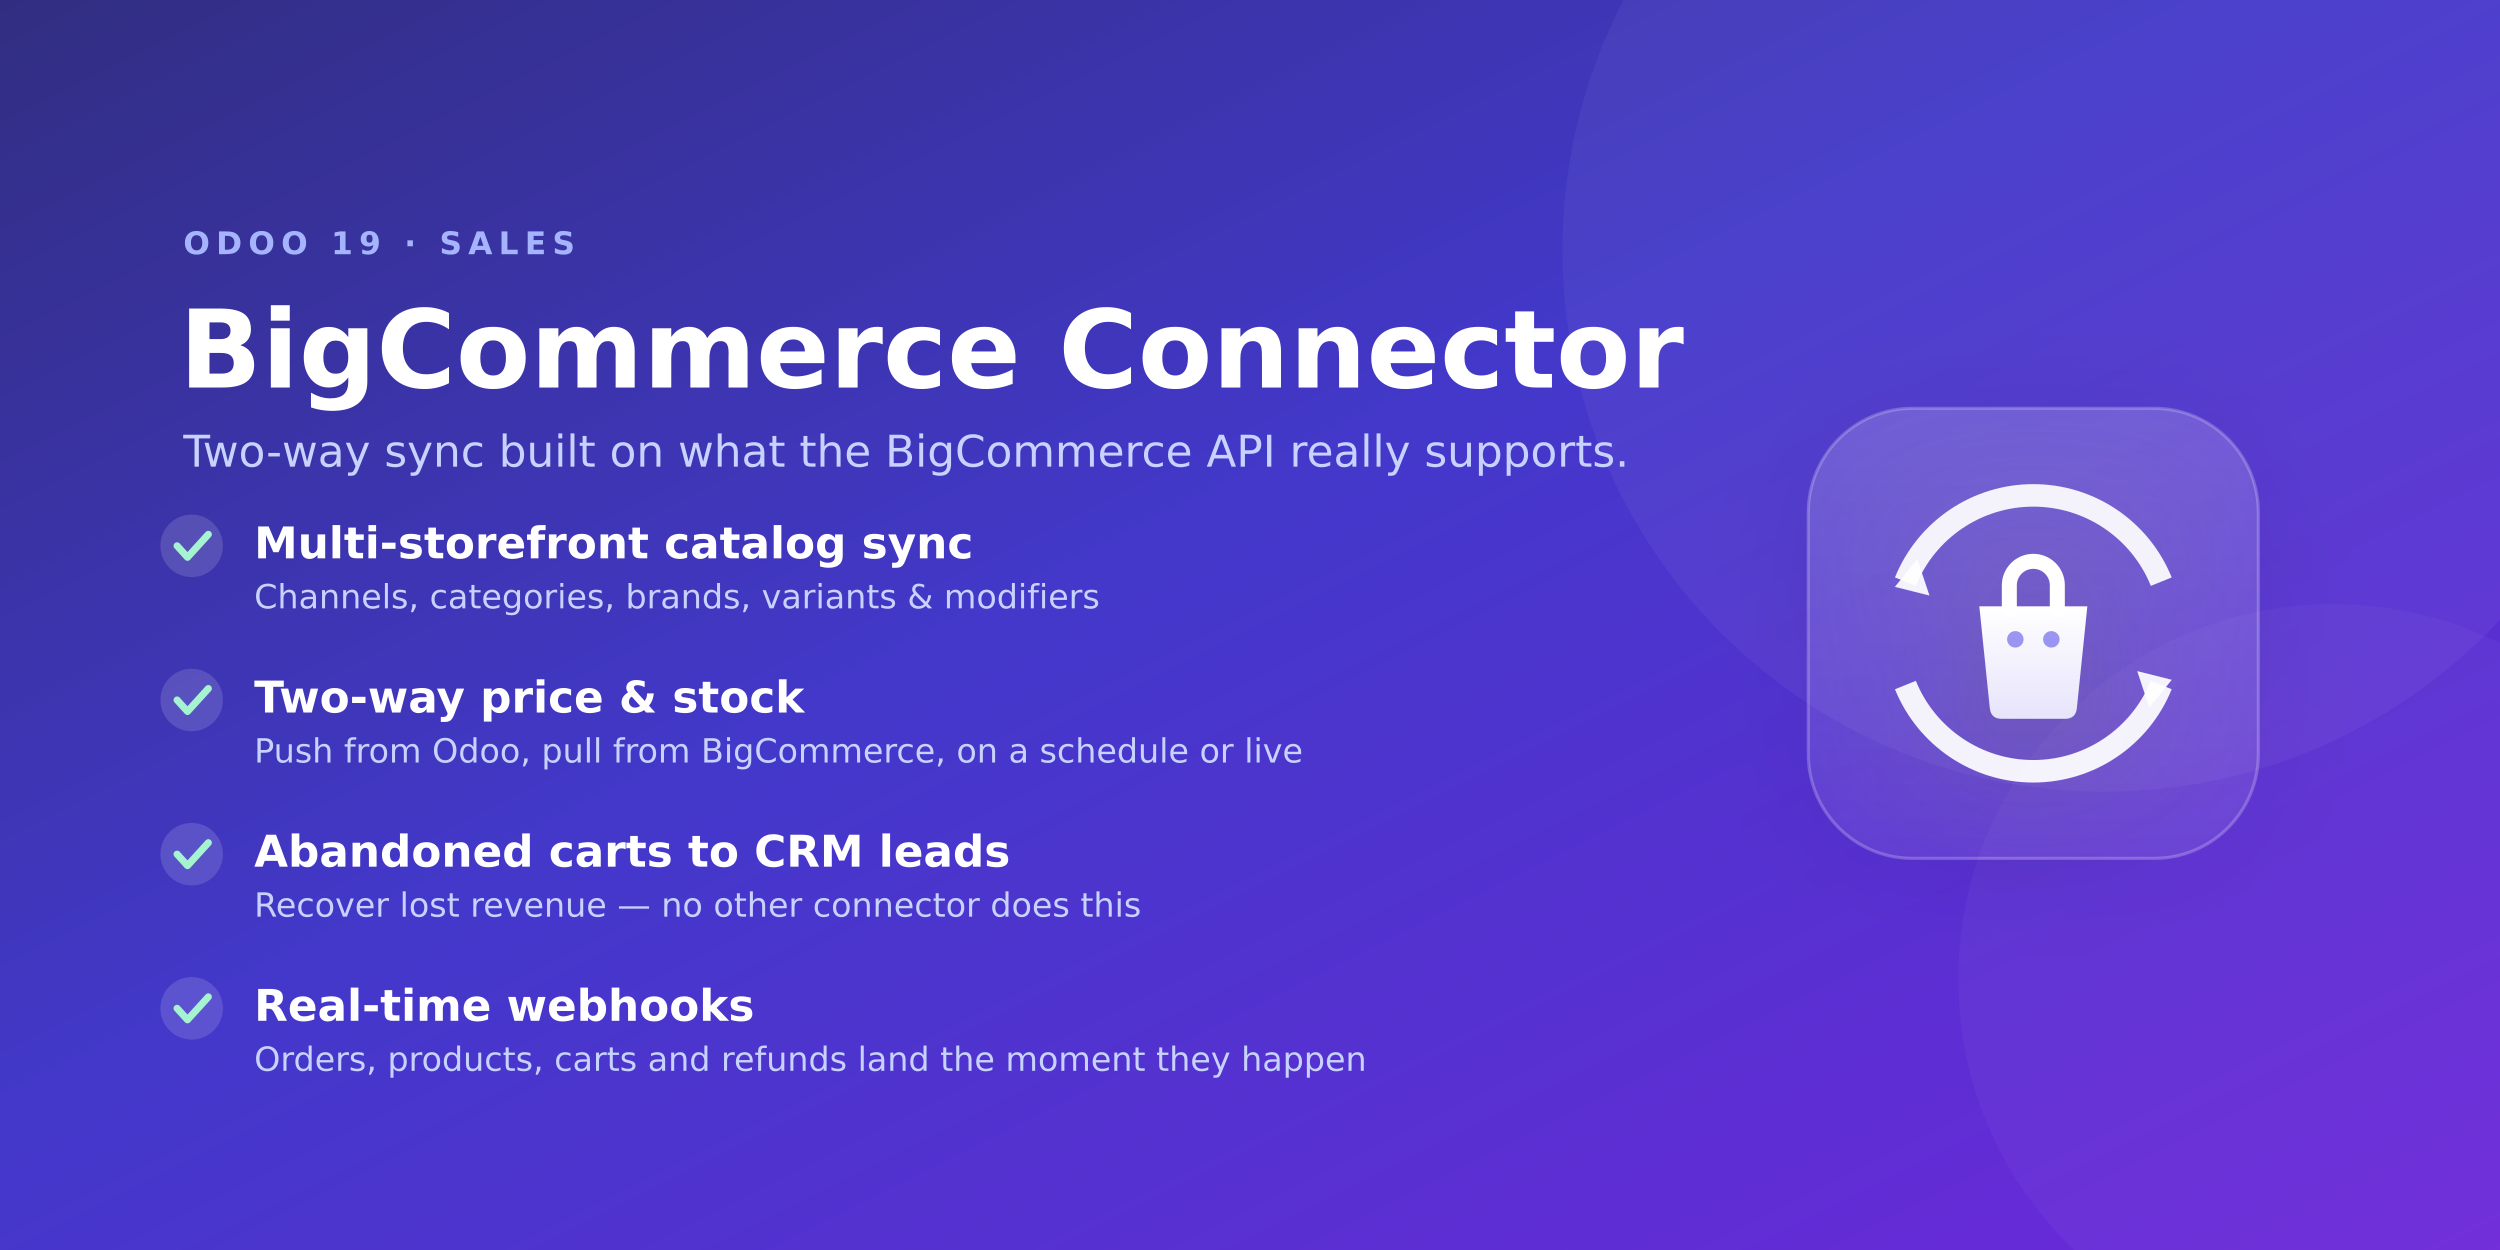
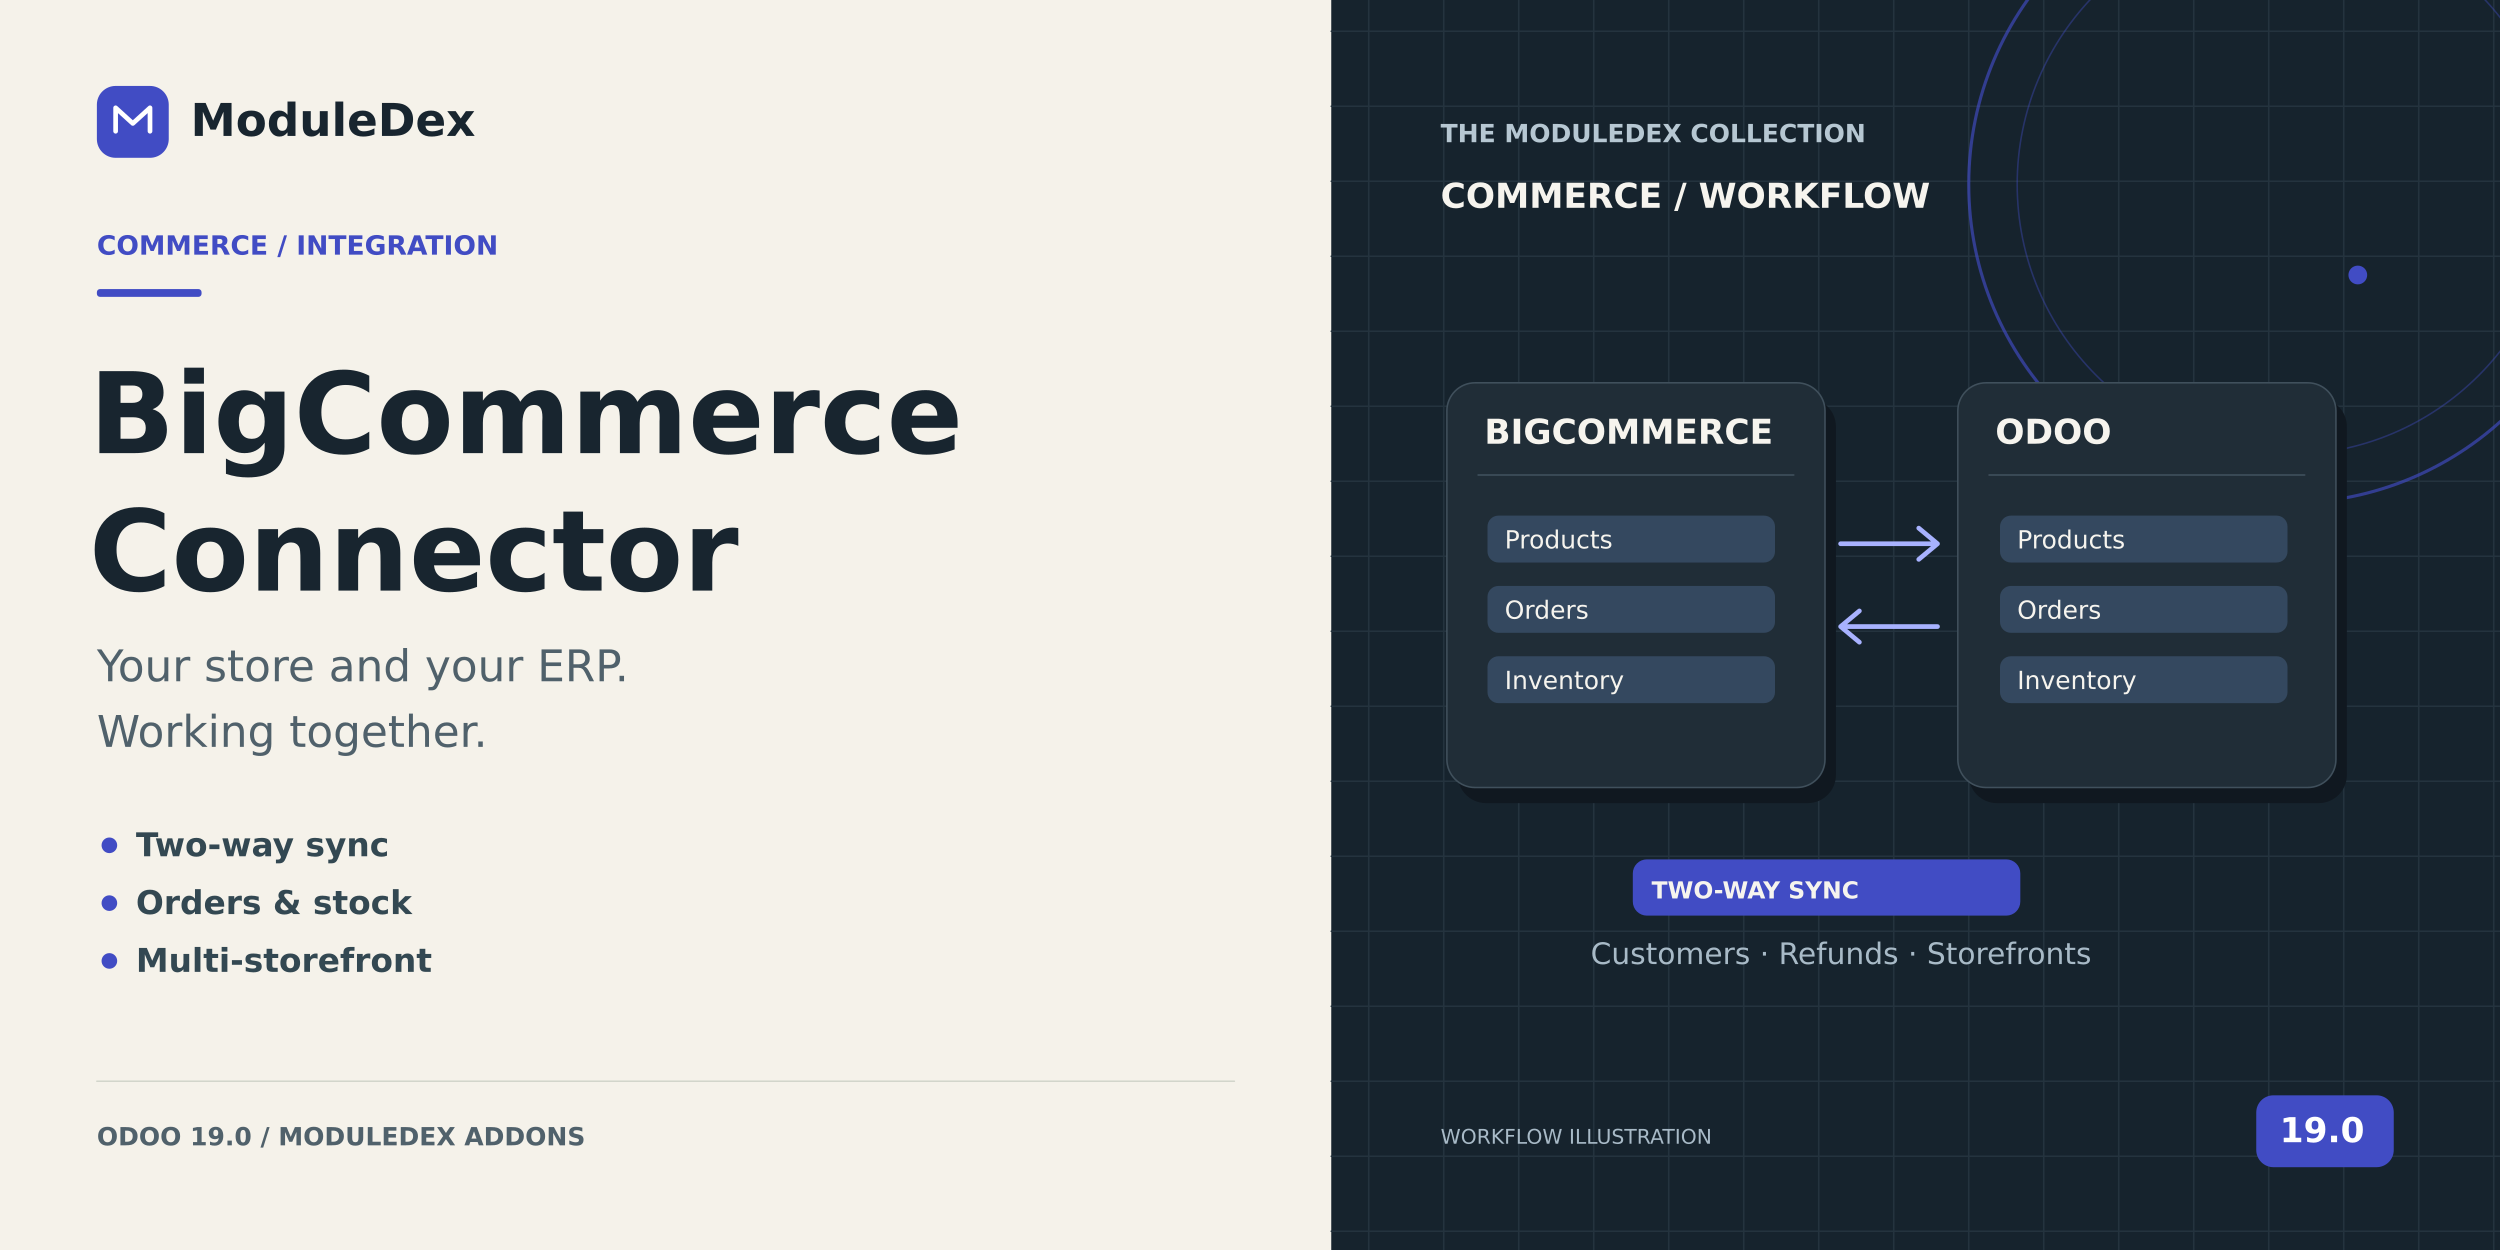
- <svg xmlns="http://www.w3.org/2000/svg" width="1200" height="600" viewBox="0 0 1200 600">
-   <defs>
-     <linearGradient id="bg" x1="0" y1="0" x2="1" y2="1">
-       <stop offset="0%" stop-color="#312E81" />
-       <stop offset="45%" stop-color="#4338CA" />
-       <stop offset="100%" stop-color="#6D28D9" />
-     </linearGradient>
-     <linearGradient id="card" x1="0" y1="0" x2="0" y2="1">
-       <stop offset="0%" stop-color="#FFFFFF" stop-opacity="0.16" />
-       <stop offset="100%" stop-color="#FFFFFF" stop-opacity="0.06" />
-     </linearGradient>
-     <linearGradient id="bagFade" x1="0" y1="0" x2="0" y2="1">
-       <stop offset="0%" stop-color="#FFFFFF" />
-       <stop offset="100%" stop-color="#E7E4FB" />
-     </linearGradient>
-     <filter id="glow" x="-50%" y="-50%" width="200%" height="200%">
-       <feDropShadow dx="0" dy="10" stdDeviation="26" flood-color="#0F0B2E" flood-opacity="0.45" />
-     </filter>
-   </defs>
-   <rect width="1200" height="600" fill="url(#bg)" />
-   <circle cx="1010" cy="120" r="260" fill="#FFFFFF" fill-opacity="0.045" />
-   <circle cx="1120" cy="470" r="180" fill="#FFFFFF" fill-opacity="0.035" />
-   <text x="88" y="122" font-family="DejaVu Sans" font-size="15" font-weight="bold" fill="#A5B4FC" letter-spacing="3">ODOO 19  ·  SALES</text>
-   <text x="86" y="186" font-family="DejaVu Sans" font-size="52" font-weight="bold" fill="#FFFFFF">BigCommerce Connector</text>
-   <text x="88" y="224" font-family="DejaVu Sans" font-size="21" fill="#C7D2FE">
-     Two-way sync built on what the BigCommerce API really supports.
-   </text>
-   <g>
-     <circle cx="92" cy="262" r="15" fill="#FFFFFF" fill-opacity="0.14" />
-     <path d="M 85,262 l 5,5.5 l 10,-11" fill="none" stroke="#A5F3D0" stroke-width="3.4" stroke-linecap="round" stroke-linejoin="round" />
-     <text x="122" y="268" font-family="DejaVu Sans" font-size="21" font-weight="bold" fill="#FFFFFF">Multi-storefront catalog sync</text>
-     <text x="122" y="292" font-family="DejaVu Sans" font-size="16" fill="#C7D2FE">Channels, categories, brands, variants &amp; modifiers</text>
-   </g>
-   <g>
-     <circle cx="92" cy="336" r="15" fill="#FFFFFF" fill-opacity="0.14" />
-     <path d="M 85,336 l 5,5.5 l 10,-11" fill="none" stroke="#A5F3D0" stroke-width="3.4" stroke-linecap="round" stroke-linejoin="round" />
-     <text x="122" y="342" font-family="DejaVu Sans" font-size="21" font-weight="bold" fill="#FFFFFF">Two-way price &amp; stock</text>
-     <text x="122" y="366" font-family="DejaVu Sans" font-size="16" fill="#C7D2FE">Push from Odoo, pull from BigCommerce, on a schedule or live</text>
-   </g>
-   <g>
-     <circle cx="92" cy="410" r="15" fill="#FFFFFF" fill-opacity="0.14" />
-     <path d="M 85,410 l 5,5.5 l 10,-11" fill="none" stroke="#A5F3D0" stroke-width="3.4" stroke-linecap="round" stroke-linejoin="round" />
-     <text x="122" y="416" font-family="DejaVu Sans" font-size="21" font-weight="bold" fill="#FFFFFF">Abandoned carts to CRM leads</text>
-     <text x="122" y="440" font-family="DejaVu Sans" font-size="16" fill="#C7D2FE">Recover lost revenue — no other connector does this</text>
-   </g>
-   <g>
-     <circle cx="92" cy="484" r="15" fill="#FFFFFF" fill-opacity="0.14" />
-     <path d="M 85,484 l 5,5.5 l 10,-11" fill="none" stroke="#A5F3D0" stroke-width="3.4" stroke-linecap="round" stroke-linejoin="round" />
-     <text x="122" y="490" font-family="DejaVu Sans" font-size="21" font-weight="bold" fill="#FFFFFF">Real-time webhooks</text>
-     <text x="122" y="514" font-family="DejaVu Sans" font-size="16" fill="#C7D2FE">Orders, products, carts and refunds land the moment they happen</text>
-   </g>
-   <g filter="url(#glow)">
-     <rect x="868" y="196" width="216" height="216" rx="50" fill="url(#card)" stroke="#FFFFFF" stroke-opacity="0.22" stroke-width="1.5" />
-     <g transform="translate(976,304) scale(0.72) translate(-128,-128)">
-       <g stroke="#FFFFFF" stroke-opacity="0.92" stroke-width="15" fill="none" stroke-linecap="butt">
-         <path d="M 42.71,162.46 A 92,92 0 0 0 213.29,162.46" />
-         <path d="M 213.29,93.54 A 92,92 0 0 0 42.71,93.54" />
-       </g>
-       <g fill="#FFFFFF" fill-opacity="0.92">
-         <path d="M 205.30,177.36 L 220.32,158.98 L 197.25,153.19 Z" />
-         <path d="M 50.70,78.64 L 35.68,97.02 L 58.75,102.81 Z" />
-       </g>
-       <path d="M 92,110 L 164,110 L 157,178 Q 156.2,185 149,185                L 107,185 Q 99.8,185 99,178 Z" fill="url(#bagFade)" />
-       <path d="M 112,112 L 112,96 A 16,16 0 0 1 144,96 L 144,112" fill="none" stroke="#FFFFFF" stroke-width="10" stroke-linecap="round" />
-       <circle cx="116" cy="132" r="5.5" fill="#4F46E5" fill-opacity="0.55" />
-       <circle cx="140" cy="132" r="5.5" fill="#4F46E5" fill-opacity="0.55" />
-     </g>
-   </g>
+ <svg xmlns="http://www.w3.org/2000/svg" width="1600" height="800" viewBox="0 0 1600 800" role="img">
+   <rect x="0" y="0" width="1600" height="800" rx="0" fill="#F5F2EA" />
+   <rect x="852" y="0" width="748" height="800" rx="0" fill="#16232D" />
+   <path d="M876 0 V800" stroke="#24333E" stroke-width="1" stroke-linecap="round" stroke-linejoin="round" fill="none" />
+   <path d="M924 0 V800" stroke="#24333E" stroke-width="1" stroke-linecap="round" stroke-linejoin="round" fill="none" />
+   <path d="M972 0 V800" stroke="#24333E" stroke-width="1" stroke-linecap="round" stroke-linejoin="round" fill="none" />
+   <path d="M1020 0 V800" stroke="#24333E" stroke-width="1" stroke-linecap="round" stroke-linejoin="round" fill="none" />
+   <path d="M1068 0 V800" stroke="#24333E" stroke-width="1" stroke-linecap="round" stroke-linejoin="round" fill="none" />
+   <path d="M1116 0 V800" stroke="#24333E" stroke-width="1" stroke-linecap="round" stroke-linejoin="round" fill="none" />
+   <path d="M1164 0 V800" stroke="#24333E" stroke-width="1" stroke-linecap="round" stroke-linejoin="round" fill="none" />
+   <path d="M1212 0 V800" stroke="#24333E" stroke-width="1" stroke-linecap="round" stroke-linejoin="round" fill="none" />
+   <path d="M1260 0 V800" stroke="#24333E" stroke-width="1" stroke-linecap="round" stroke-linejoin="round" fill="none" />
+   <path d="M1308 0 V800" stroke="#24333E" stroke-width="1" stroke-linecap="round" stroke-linejoin="round" fill="none" />
+   <path d="M1356 0 V800" stroke="#24333E" stroke-width="1" stroke-linecap="round" stroke-linejoin="round" fill="none" />
+   <path d="M1404 0 V800" stroke="#24333E" stroke-width="1" stroke-linecap="round" stroke-linejoin="round" fill="none" />
+   <path d="M1452 0 V800" stroke="#24333E" stroke-width="1" stroke-linecap="round" stroke-linejoin="round" fill="none" />
+   <path d="M1500 0 V800" stroke="#24333E" stroke-width="1" stroke-linecap="round" stroke-linejoin="round" fill="none" />
+   <path d="M1548 0 V800" stroke="#24333E" stroke-width="1" stroke-linecap="round" stroke-linejoin="round" fill="none" />
+   <path d="M1596 0 V800" stroke="#24333E" stroke-width="1" stroke-linecap="round" stroke-linejoin="round" fill="none" />
+   <path d="M852 20 H1600" stroke="#24333E" stroke-width="1" stroke-linecap="round" stroke-linejoin="round" fill="none" />
+   <path d="M852 68 H1600" stroke="#24333E" stroke-width="1" stroke-linecap="round" stroke-linejoin="round" fill="none" />
+   <path d="M852 116 H1600" stroke="#24333E" stroke-width="1" stroke-linecap="round" stroke-linejoin="round" fill="none" />
+   <path d="M852 164 H1600" stroke="#24333E" stroke-width="1" stroke-linecap="round" stroke-linejoin="round" fill="none" />
+   <path d="M852 212 H1600" stroke="#24333E" stroke-width="1" stroke-linecap="round" stroke-linejoin="round" fill="none" />
+   <path d="M852 260 H1600" stroke="#24333E" stroke-width="1" stroke-linecap="round" stroke-linejoin="round" fill="none" />
+   <path d="M852 308 H1600" stroke="#24333E" stroke-width="1" stroke-linecap="round" stroke-linejoin="round" fill="none" />
+   <path d="M852 356 H1600" stroke="#24333E" stroke-width="1" stroke-linecap="round" stroke-linejoin="round" fill="none" />
+   <path d="M852 404 H1600" stroke="#24333E" stroke-width="1" stroke-linecap="round" stroke-linejoin="round" fill="none" />
+   <path d="M852 452 H1600" stroke="#24333E" stroke-width="1" stroke-linecap="round" stroke-linejoin="round" fill="none" />
+   <path d="M852 500 H1600" stroke="#24333E" stroke-width="1" stroke-linecap="round" stroke-linejoin="round" fill="none" />
+   <path d="M852 548 H1600" stroke="#24333E" stroke-width="1" stroke-linecap="round" stroke-linejoin="round" fill="none" />
+   <path d="M852 596 H1600" stroke="#24333E" stroke-width="1" stroke-linecap="round" stroke-linejoin="round" fill="none" />
+   <path d="M852 644 H1600" stroke="#24333E" stroke-width="1" stroke-linecap="round" stroke-linejoin="round" fill="none" />
+   <path d="M852 692 H1600" stroke="#24333E" stroke-width="1" stroke-linecap="round" stroke-linejoin="round" fill="none" />
+   <path d="M852 740 H1600" stroke="#24333E" stroke-width="1" stroke-linecap="round" stroke-linejoin="round" fill="none" />
+   <path d="M852 788 H1600" stroke="#24333E" stroke-width="1" stroke-linecap="round" stroke-linejoin="round" fill="none" />
+   <circle cx="1464" cy="118" r="204" fill="none" stroke="#414CC4" stroke-width="2" opacity=".65" />
+   <circle cx="1464" cy="118" r="173" fill="none" stroke="#414CC4" stroke-width="1" opacity=".4" />
+   <rect x="62" y="55" width="46" height="46" rx="12" fill="#414CC4" />
+   <path d="M74 84 V69 l11 10 l11 -10 V84" stroke="#FFFFFF" stroke-width="3" stroke-linecap="round" stroke-linejoin="round" fill="none" />
+   <text x="122" y="87" font-family="Montserrat, DejaVu Sans, sans-serif" font-size="29" font-weight="700" fill="#18252F">ModuleDex</text>
+   <text x="62" y="163" font-family="Montserrat, DejaVu Sans, sans-serif" font-size="17" font-weight="700" fill="#414CC4">COMMERCE / INTEGRATION</text>
+   <rect x="62" y="185" width="67" height="5" rx="2" fill="#414CC4" />
+   <text x="57" y="290" font-family="Montserrat, DejaVu Sans, sans-serif" font-size="72" font-weight="700" fill="#18252F">BigCommerce</text>
+   <text x="57" y="378" font-family="Montserrat, DejaVu Sans, sans-serif" font-size="72" font-weight="700" fill="#18252F">Connector</text>
+   <text x="62" y="436" font-family="Montserrat, DejaVu Sans, sans-serif" font-size="28" font-weight="500" fill="#50616B">Your store and your ERP.</text>
+   <text x="62" y="478" font-family="Montserrat, DejaVu Sans, sans-serif" font-size="28" font-weight="500" fill="#50616B">Working together.</text>
+   <circle cx="70" cy="541" r="5" fill="#414CC4" />
+   <text x="87" y="548" font-family="Montserrat, DejaVu Sans, sans-serif" font-size="21" font-weight="600" fill="#334852">Two-way sync</text>
+   <circle cx="70" cy="578" r="5" fill="#414CC4" />
+   <text x="87" y="585" font-family="Montserrat, DejaVu Sans, sans-serif" font-size="21" font-weight="600" fill="#334852">Orders &amp; stock</text>
+   <circle cx="70" cy="615" r="5" fill="#414CC4" />
+   <text x="87" y="622" font-family="Montserrat, DejaVu Sans, sans-serif" font-size="21" font-weight="600" fill="#334852">Multi-storefront</text>
+   <path d="M62 692 H790" stroke="#D2D5CB" stroke-width="1" stroke-linecap="round" stroke-linejoin="round" fill="none" />
+   <text x="62" y="733" font-family="Montserrat, DejaVu Sans, sans-serif" font-size="16" font-weight="600" fill="#50616B">ODOO 19.0  /  MODULEDEX ADDONS</text>
+   <text x="922" y="91" font-family="Montserrat, DejaVu Sans, sans-serif" font-size="16" font-weight="600" fill="#B6C7D2">THE MODULEDEX COLLECTION</text>
+   <text x="922" y="133" font-family="Montserrat, DejaVu Sans, sans-serif" font-size="22" font-weight="600" fill="#F6F4EE">COMMERCE / WORKFLOW</text>
+   <rect x="933" y="255" width="242" height="259" rx="18" fill="#101820" />
+   <rect x="926" y="245" width="242" height="259" rx="18" fill="#202D37" stroke="#40505C" />
+   <text x="950" y="284" font-family="Montserrat, DejaVu Sans, sans-serif" font-size="22" font-weight="600" fill="#F6F4EE">BIGCOMMERCE</text>
+   <path d="M946 304 H1148" stroke="#40505C" stroke-width="1" stroke-linecap="round" stroke-linejoin="round" fill="none" />
+   <rect x="1260" y="255" width="242" height="259" rx="18" fill="#101820" />
+   <rect x="1253" y="245" width="242" height="259" rx="18" fill="#202D37" stroke="#40505C" />
+   <text x="1277" y="284" font-family="Montserrat, DejaVu Sans, sans-serif" font-size="22" font-weight="600" fill="#F6F4EE">ODOO</text>
+   <path d="M1273 304 H1475" stroke="#40505C" stroke-width="1" stroke-linecap="round" stroke-linejoin="round" fill="none" />
+   <rect x="952" y="330" width="184" height="30" rx="7" fill="#34485F" />
+   <text x="963" y="351" font-family="Montserrat, DejaVu Sans, sans-serif" font-size="16" font-weight="500" fill="#F6F4EE">Products</text>
+   <rect x="952" y="375" width="184" height="30" rx="7" fill="#34485F" />
+   <text x="963" y="396" font-family="Montserrat, DejaVu Sans, sans-serif" font-size="16" font-weight="500" fill="#F6F4EE">Orders</text>
+   <rect x="952" y="420" width="184" height="30" rx="7" fill="#34485F" />
+   <text x="963" y="441" font-family="Montserrat, DejaVu Sans, sans-serif" font-size="16" font-weight="500" fill="#F6F4EE">Inventory</text>
+   <rect x="1280" y="330" width="184" height="30" rx="7" fill="#34485F" />
+   <text x="1291" y="351" font-family="Montserrat, DejaVu Sans, sans-serif" font-size="16" font-weight="500" fill="#F6F4EE">Products</text>
+   <rect x="1280" y="375" width="184" height="30" rx="7" fill="#34485F" />
+   <text x="1291" y="396" font-family="Montserrat, DejaVu Sans, sans-serif" font-size="16" font-weight="500" fill="#F6F4EE">Orders</text>
+   <rect x="1280" y="420" width="184" height="30" rx="7" fill="#34485F" />
+   <text x="1291" y="441" font-family="Montserrat, DejaVu Sans, sans-serif" font-size="16" font-weight="500" fill="#F6F4EE">Inventory</text>
+   <path d="M1178 348 H1240 m-12 -10 l12 10 l-12 10" stroke="#A8B2FF" stroke-width="3" stroke-linecap="round" stroke-linejoin="round" fill="none" />
+   <path d="M1240 401 H1178 m12 -10 l-12 10 l12 10" stroke="#A8B2FF" stroke-width="3" stroke-linecap="round" stroke-linejoin="round" fill="none" />
+   <rect x="1045" y="550" width="248" height="36" rx="9" fill="#414CC4" />
+   <text x="1057" y="575" font-family="Montserrat, DejaVu Sans, sans-serif" font-size="15" font-weight="600" fill="#F6F4EE">TWO-WAY SYNC</text>
+   <text x="1018" y="617" font-family="Montserrat, DejaVu Sans, sans-serif" font-size="19" font-weight="500" fill="#A8BAC7">Customers · Refunds · Storefronts</text>
+   <circle cx="1509" cy="176" r="6" fill="#414CC4" />
+   <text x="922" y="732" font-family="Montserrat, DejaVu Sans, sans-serif" font-size="13" font-weight="500" fill="#A8BAC7">WORKFLOW ILLUSTRATION</text>
+   <rect x="1444" y="701" width="88" height="46" rx="11" fill="#414CC4" />
+   <text x="1459" y="731" font-family="Montserrat, DejaVu Sans, sans-serif" font-size="22" font-weight="700" fill="#FFFFFF">19.0</text>
</svg>
